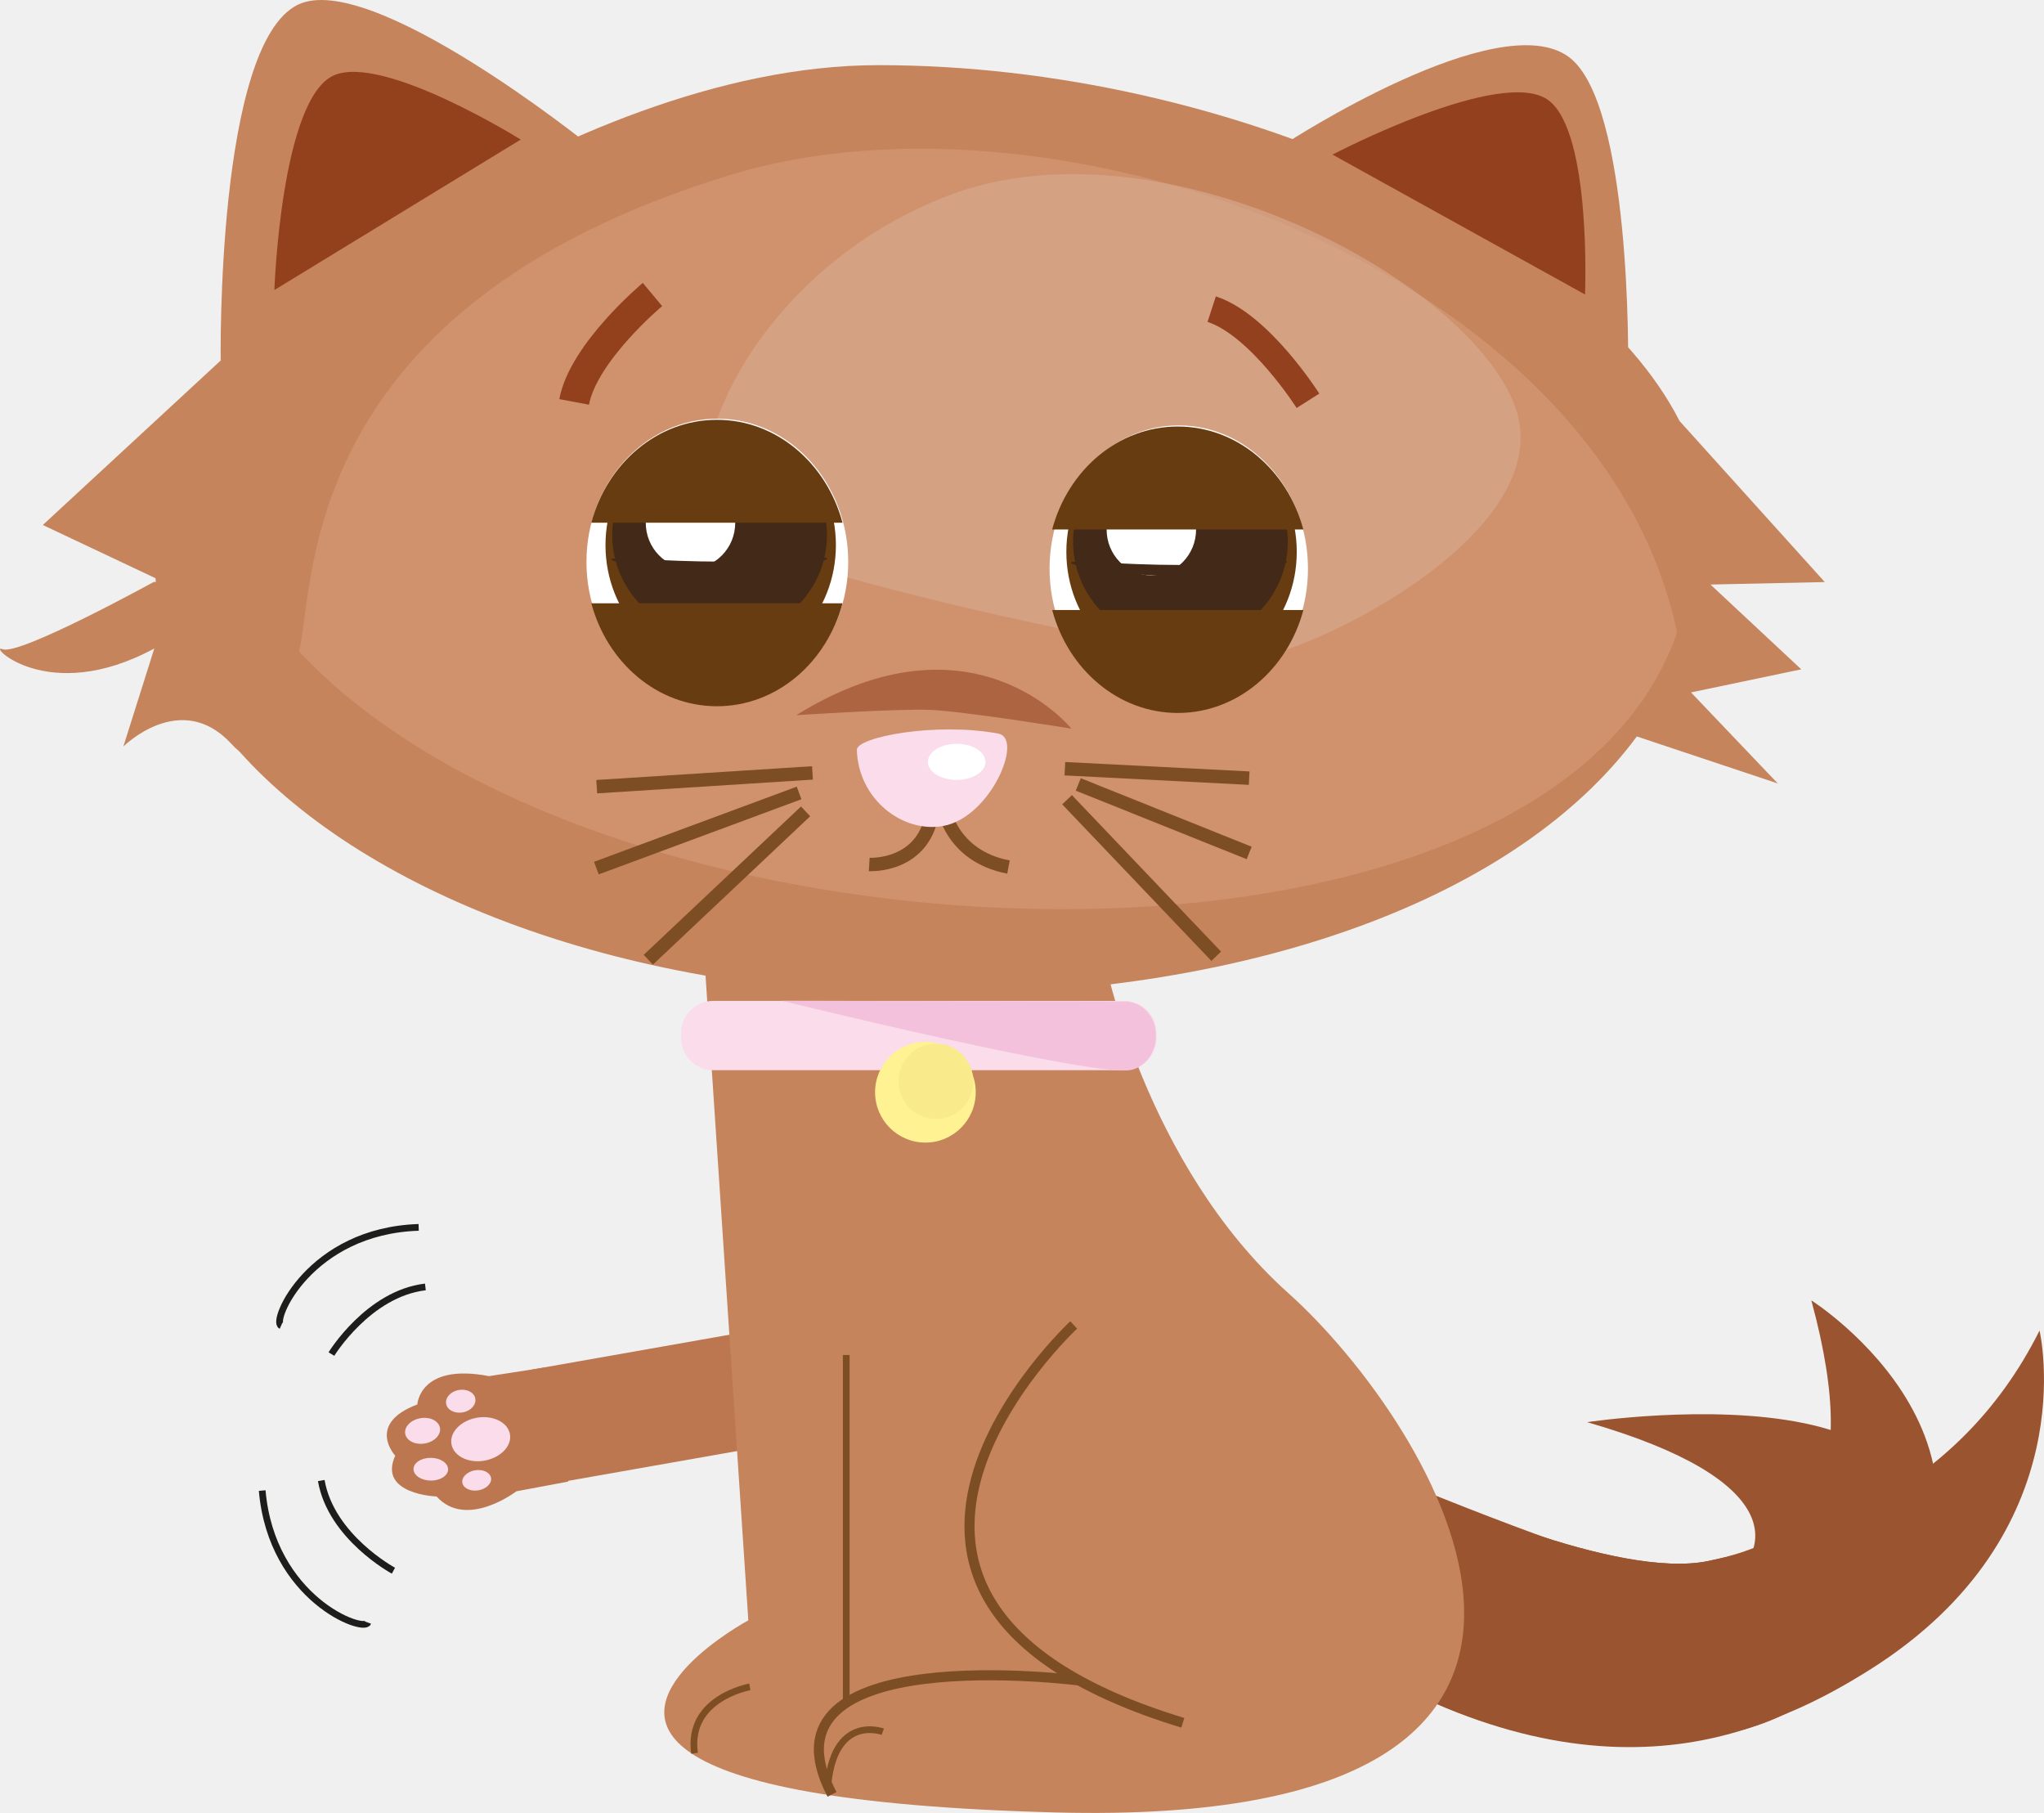
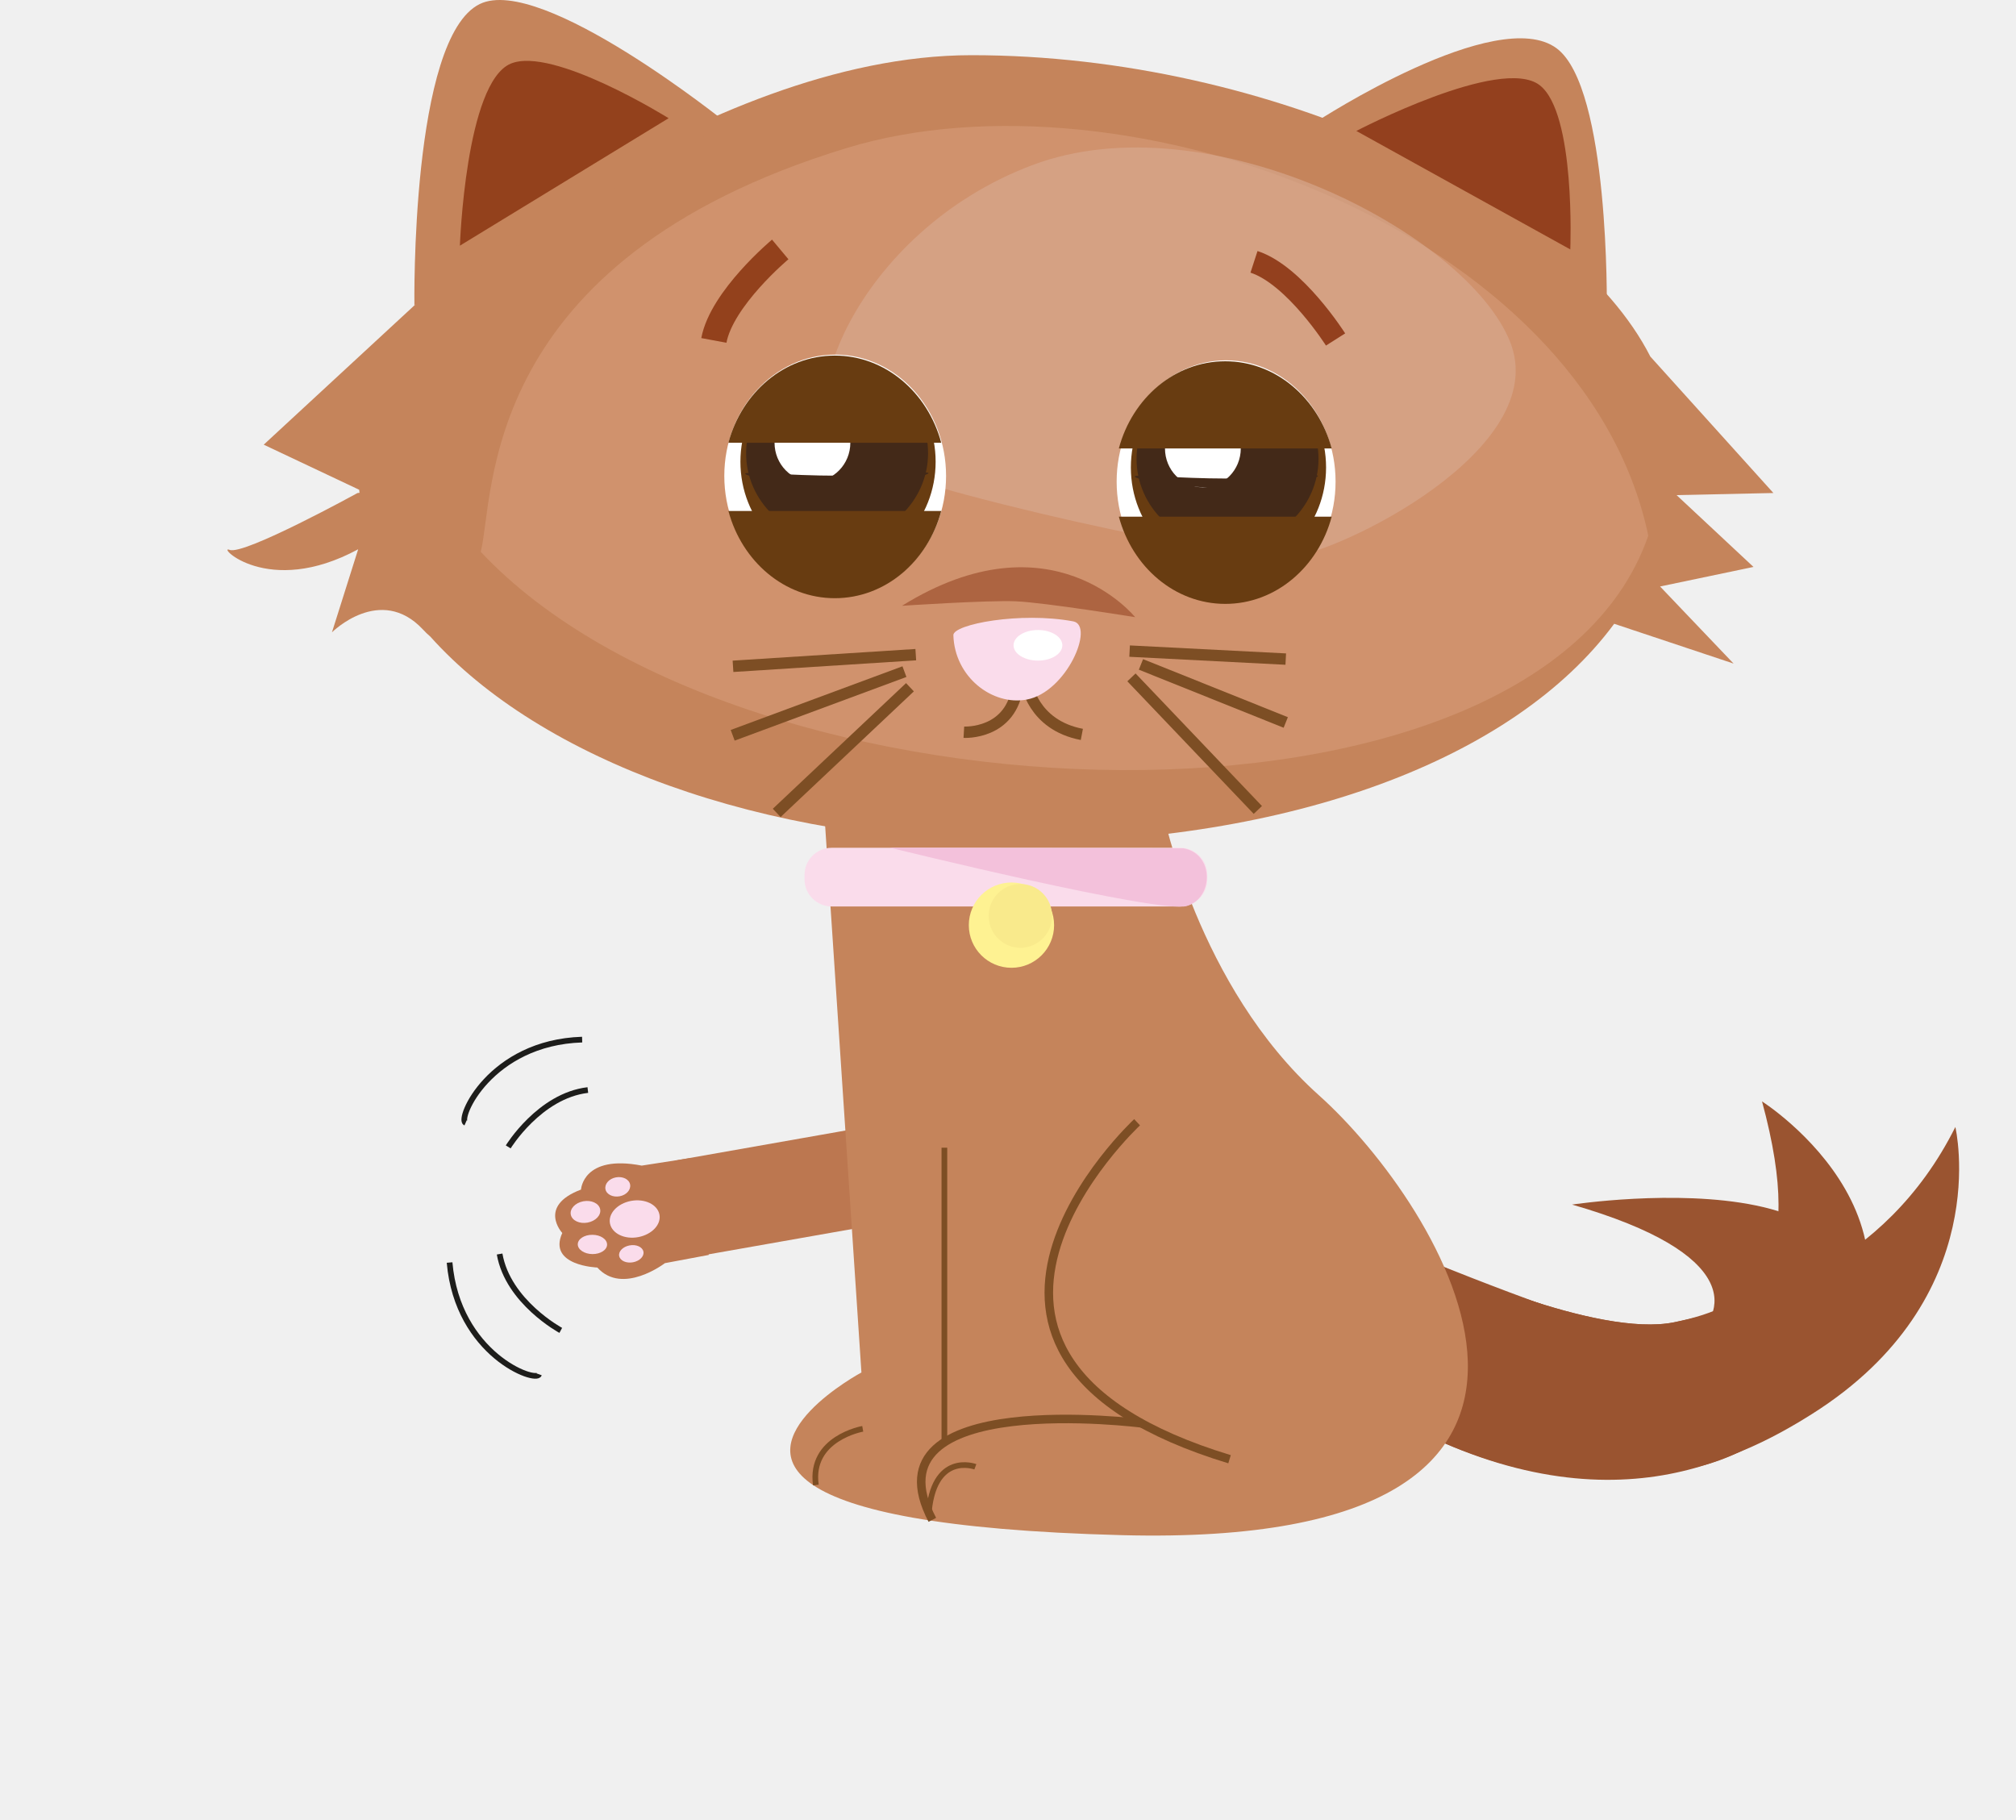
- <svg xmlns="http://www.w3.org/2000/svg" viewBox="0 0 609.09 540.11">
+ <svg xmlns="http://www.w3.org/2000/svg" viewBox="-80 0 709.09 640.11">
  <defs>
    <style>
      .cls-1 {
        fill: #9a5430;
      }

      .cls-2 {
        fill: #bc7750;
      }

      .cls-3 {
        fill: #fadceb;
      }

      .cls-16, .cls-17, .cls-19, .cls-4, .cls-6, .cls-7 {
        fill: none;
        stroke-miterlimit: 10;
      }

      .cls-4 {
        stroke: #1d1d1b;
      }

      .cls-4, .cls-7 {
        stroke-width: 2px;
      }

      .cls-5 {
        fill: #c5845b;
      }

      .cls-19, .cls-6, .cls-7 {
        stroke: #7d4e24;
      }

      .cls-6 {
        stroke-width: 3px;
      }

      .cls-8 {
        fill: #fef292;
      }

      .cls-9 {
        fill: #f3c1db;
      }

      .cls-10 {
        fill: #f9ea8c;
      }

      .cls-11 {
        fill: #d49975;
        opacity: 0.68;
      }

      .cls-12 {
        fill: #d8a990;
        opacity: 0.63;
      }

      .cls-13 {
        fill: #fff;
      }

      .cls-14 {
        fill: #683c11;
      }

      .cls-15 {
        fill: #432918;
      }

      .cls-16 {
        stroke: #93411c;
        stroke-width: 9px;
      }

      .cls-17 {
        stroke: #93401e;
        stroke-width: 8px;
      }

      .cls-18 {
        fill: #ad6441;
      }

      .cls-19 {
        stroke-width: 4px;
      }

      .cls-20 {
        fill: #93411c;
      }

      .cls-21 {
        fill: #93401e;
      }
    </style>
  </defs>
  <g id="tails">
    <path id="tail1" class="cls-1" d="M478,461.94s81.45,33.26,89.49,27.54c13.92-9.92,18.36-31-41.3-48.19,0,0,145.45-22.13,80.58,68.81-22.63,31.72-77.12,37.78-154,0C370.43,469.72,478,461.94,478,461.94Z" transform="translate(-53.24 -17.59)" />
    <path id="tail2" class="cls-1" d="M478,461.94s56.83,26.42,84.26,20.72S609,464,593,405c0,0,72.75,46.1,15.78,108.57-24.28,19.82-78.25,45.1-156-3.44S478,461.94,478,461.94Z" transform="translate(-53.24 -17.59)" />
    <path id="tail3" class="cls-1" d="M478,461.94s56.83,26.42,84.26,20.72S636,464,661,414c0,0,14.23,60.22-50.5,101-26.52,16.71-80,43.68-157.76-4.87S478,461.94,478,461.94Z" transform="translate(-53.24 -17.59)" />
  </g>
  <g id="highfive">
    <g id="paw">
      <rect class="cls-2" x="202.38" y="416.59" width="124" height="34.53" rx="12" ry="12" transform="translate(-124.59 34.93) rotate(-10)" />
      <g>
        <path class="cls-2" d="M222.54,459l-15.43,2.89s-14.89,11.42-23.77,1.54c0,0-17.58-.59-12.33-12.15,0,0-8.8-9.47,6.59-15.27,0,0,.65-12.43,21.36-8.43l16.81-2.61Z" transform="translate(-53.24 -17.59)" />
        <g>
          <path class="cls-3" d="M181.61,451.92c2.85,0,5.16,1.56,5.16,3.43s-2.31,3.37-5.15,3.35-5.16-1.56-5.16-3.43S178.76,451.89,181.61,451.92Z" transform="translate(-53.24 -17.59)" />
          <path class="cls-3" d="M178.4,440.13c2.85-.53,5.51.71,5.93,2.78s-1.54,4.17-4.39,4.71-5.51-.71-5.93-2.78S175.54,440.67,178.4,440.13Z" transform="translate(-53.24 -17.59)" />
          <path class="cls-3" d="M189.87,431.72c2.41-.45,4.67.67,5,2.51s-1.27,3.69-3.68,4.14-4.67-.67-5-2.51S187.46,432.17,189.87,431.72Z" transform="translate(-53.24 -17.59)" />
          <path class="cls-3" d="M194.68,455.65c2.35-.44,4.53.53,4.87,2.17s-1.3,3.32-3.65,3.76-4.53-.53-4.87-2.17S192.33,456.09,194.68,455.65Z" transform="translate(-53.24 -17.59)" />
          <path class="cls-3" d="M195.17,440c4.79-.9,9.26,1.21,10,4.72s-2.58,7.07-7.37,8-9.26-1.21-10-4.72S190.38,440.91,195.17,440Z" transform="translate(-53.24 -17.59)" />
        </g>
      </g>
    </g>
    <g id="highfiveLines">
      <path class="cls-4" d="M152,421s11-18,28-20" transform="translate(-53.24 -17.59)" />
      <path class="cls-4" d="M137,412.55c-3-1.32,8.53-28.25,41-29.29" transform="translate(-53.24 -17.59)" />
      <path class="cls-4" d="M170.48,485.54s-18.58-10-21.51-26.86" transform="translate(-53.24 -17.59)" />
      <path class="cls-4" d="M162.87,501c-1.15,3.11-28.67-7-31.5-39.33" transform="translate(-53.24 -17.59)" />
    </g>
  </g>
  <g id="body">
    <g id="bodyMain">
      <path id="body-2" data-name="body" class="cls-5" d="M382.24,302.95s12.2,61.69,54.9,99.89,120,159.62-69.13,154.73c-64.38-1.67-95.57-8.83-108.69-17.56-25.43-16.91,16.91-39.67,16.91-39.67L263,301Z" transform="translate(-53.24 -17.59)" />
      <path class="cls-6" d="M373.19,412.33s-88.11,81.82,32.52,118.53" transform="translate(-53.24 -17.59)" />
      <path class="cls-6" d="M375.1,518.28s-98.41-12.71-73.93,33.9" transform="translate(-53.24 -17.59)" />
      <line class="cls-7" x1="252.17" y1="403.69" x2="252.17" y2="507.75" />
      <path class="cls-7" d="M276.69,520.16s-18.84,3.3-16.48,19.78" transform="translate(-53.24 -17.59)" />
      <path class="cls-7" d="M316.3,533.52s-15.07-5.65-16.48,17.42" transform="translate(-53.24 -17.59)" />
    </g>
    <g id="collar">
      <rect class="cls-3" x="202.98" y="298.2" width="141.66" height="20.64" rx="9.54" ry="9.54" />
      <circle class="cls-8" cx="275.76" cy="325.41" r="15" />
      <path class="cls-9" d="M286.26,315.75s95,23.41,104.48,20.5,9.5-18.45-1.31-20.28" transform="translate(-53.24 -17.59)" />
      <ellipse class="cls-10" cx="278.9" cy="322.16" rx="11.15" ry="11.22" />
    </g>
  </g>
  <g id="headLayers">
    <g id="head">
      <path class="cls-5" d="M562.94,191.74,597,191l-43.29-48C525.54,87.53,420.5,37,315,37c-94.95,0-196,88-196,88L66,174l33.58,15.86c0,.36.08.71.12,1.07L99,191s-40,22-45,20c-4.77-1.91,13.2,17.1,45.22-.21L90,240s17-17,32-1a26.21,26.21,0,0,0,2.59,2.5C163.09,284.55,241.06,314,331,314c96,0,174.69-29.2,210-77l42,14-25.86-27.12L590,217Z" transform="translate(-53.24 -17.59)" />
      <path class="cls-11" d="M271,69.67c-130.13,39.69-123.67,122.67-128.67,142,92.33,98.67,371.33,108,410.67-5.67C530.33,98.33,369,39.78,271,69.67Z" transform="translate(-53.24 -17.59)" />
      <path class="cls-12" d="M336.33,75.67C274.33,99,249,165,271.67,177.67S409,215,426.33,213.67s93.33-38,78-76S398.33,52.33,336.33,75.67Z" transform="translate(-53.24 -17.59)" />
    </g>
    <g id="eyes">
      <g id="leftEye">
        <ellipse class="cls-13" cx="213.76" cy="167.41" rx="39" ry="42.67" />
        <ellipse class="cls-14" cx="214.76" cy="162.41" rx="34.33" ry="36.67" />
        <ellipse class="cls-15" cx="214.43" cy="159.41" rx="32" ry="30.67" />
        <ellipse class="cls-13" cx="205.76" cy="155.74" rx="13.33" ry="13.67" />
        <ellipse class="cls-13" cx="221.63" cy="145.07" rx="9.54" ry="10.33" />
      </g>
      <g id="rightEye">
        <ellipse class="cls-13" cx="351.26" cy="169.41" rx="38.5" ry="42.67" />
        <ellipse class="cls-14" cx="352.09" cy="164.41" rx="34.33" ry="36.67" />
        <ellipse class="cls-15" cx="351.76" cy="161.41" rx="32" ry="30.67" />
        <ellipse class="cls-13" cx="343.09" cy="157.74" rx="13.33" ry="13.67" />
        <ellipse class="cls-13" cx="358.97" cy="147.07" rx="9.54" ry="10.33" />
      </g>
      <g id="semiClosed">
        <g>
          <path class="cls-14" d="M441.63,175.33c-4.74-17.72-19.7-30.67-37.43-30.67s-32.69,12.95-37.43,30.67Z" transform="translate(-53.24 -17.59)" />
          <path class="cls-14" d="M366.78,199.33c4.74,17.72,19.7,30.67,37.43,30.67s32.69-12.95,37.43-30.67Z" transform="translate(-53.24 -17.59)" />
        </g>
        <g>
          <path class="cls-14" d="M304.3,173.33c-4.74-17.72-19.7-30.67-37.43-30.67s-32.69,12.95-37.43,30.67Z" transform="translate(-53.24 -17.59)" />
          <path class="cls-14" d="M229.45,197.33c4.74,17.72,19.7,30.67,37.43,30.67s32.69-12.95,37.43-30.67Z" transform="translate(-53.24 -17.59)" />
        </g>
      </g>
      <g id="eyesClosed">
        <path class="cls-15" d="M436.82,185c0,.9-14.15,4.21-31.82,4.21s-32.66-3.05-32.66-4,15,.7,32.66.7S436.82,184.14,436.82,185Z" transform="translate(-53.24 -17.59)" />
        <path class="cls-15" d="M299.82,184c0,.9-14.15,4.21-31.82,4.21s-32.66-3.05-32.66-4,15,.7,32.66.7S299.82,183.14,299.82,184Z" transform="translate(-53.24 -17.59)" />
      </g>
    </g>
    <g id="eyebrows">
      <path id="eyebrowLeft" class="cls-16" d="M247.67,105.33s-20.57,17.18-23.34,32" transform="translate(-53.24 -17.59)" />
      <path id="eyebrowRight" class="cls-17" d="M443,137s-14.35-22.64-28.69-27.31" transform="translate(-53.24 -17.59)" />
    </g>
    <g id="nosearea">
      <path class="cls-18" d="M290.5,230.67s30-2,40.06-1.58c10.57.49,41.94,5.58,41.94,5.58S343.17,198,290.5,230.67Z" transform="translate(-53.24 -17.59)" />
      <g id="whiskers">
        <g>
          <line class="cls-19" x1="242.11" y1="230.27" x2="177.82" y2="234.37" />
          <line class="cls-19" x1="238.12" y1="236.24" x2="177.71" y2="258.63" />
          <line class="cls-19" x1="240.06" y1="241.73" x2="193.19" y2="285.93" />
        </g>
        <g>
          <line class="cls-19" x1="317.32" y1="229.02" x2="372.24" y2="231.83" />
          <line class="cls-19" x1="321.31" y1="233.7" x2="372.24" y2="254.12" />
          <line class="cls-19" x1="317.97" y1="238.26" x2="362.42" y2="284.89" />
        </g>
      </g>
      <path id="mouthRight" class="cls-19" d="M334.29,257.72s2,14.86,19.47,18.19" transform="translate(-53.24 -17.59)" />
      <path id="mouthLeft" class="cls-19" d="M312.26,275.14s16.91,1,19-16.65" transform="translate(-53.24 -17.59)" />
      <g id="nose">
        <path class="cls-3" d="M308.57,241c-.07-3.83,23.6-8.33,42.16-4.85,7.62,1.43-2.27,24.9-16.38,27.51C322.28,265.89,309,255.75,308.57,241Z" transform="translate(-53.24 -17.59)" />
        <ellipse class="cls-13" cx="285.08" cy="226.98" rx="8.58" ry="5.38" />
      </g>
    </g>
    <g id="ears">
      <g id="leftEar">
        <path class="cls-5" d="M229,61S163.71,8.41,142,19c-24.37,11.88-23,106-23,106Z" transform="translate(-53.24 -17.59)" />
        <path class="cls-20" d="M208.41,59.17,135,104s2-57.25,17.83-64C167.61,33.71,208.41,59.17,208.41,59.17Z" transform="translate(-53.24 -17.59)" />
      </g>
      <g id="rightEar">
        <path class="cls-5" d="M538.4,126.2s1.07-77.71-17.64-91.61c-21-15.6-84.23,25.62-84.23,25.62Z" transform="translate(-53.24 -17.59)" />
        <path class="cls-21" d="M525.56,105.32,450.31,63.65s50.75-26.57,64.45-16.12C527.54,57.27,525.56,105.32,525.56,105.32Z" transform="translate(-53.24 -17.59)" />
      </g>
    </g>
  </g>
</svg>
